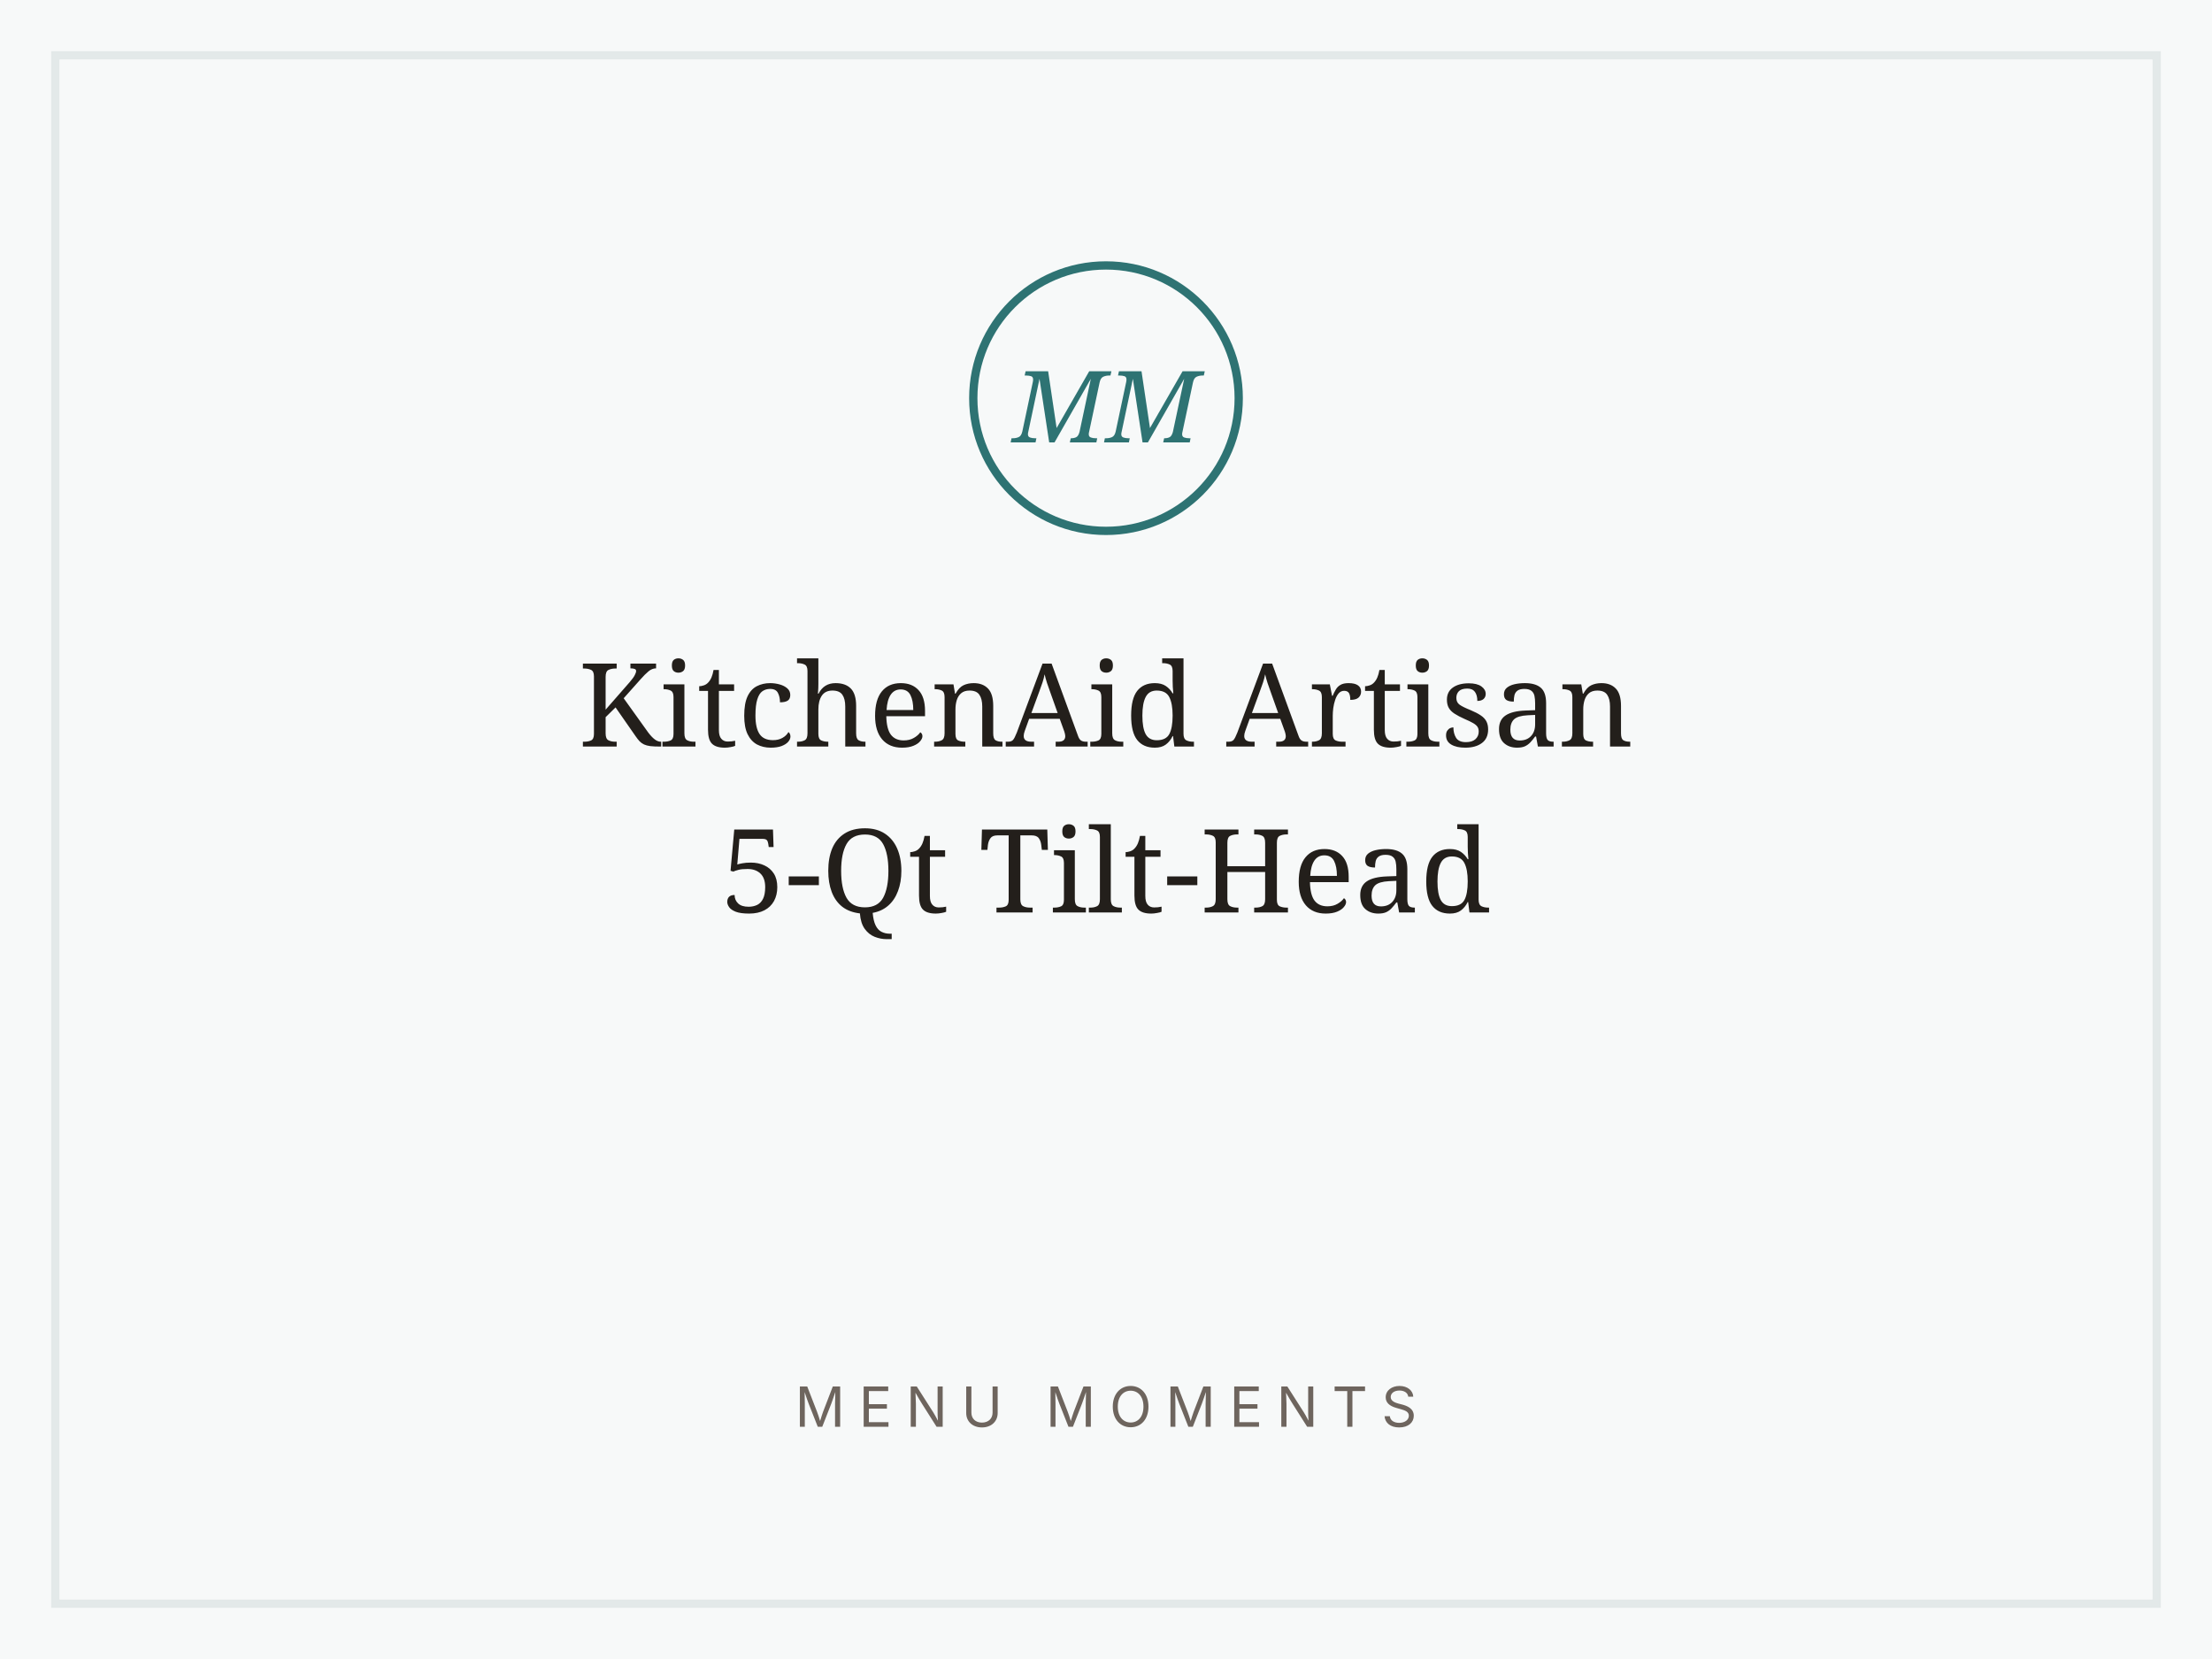
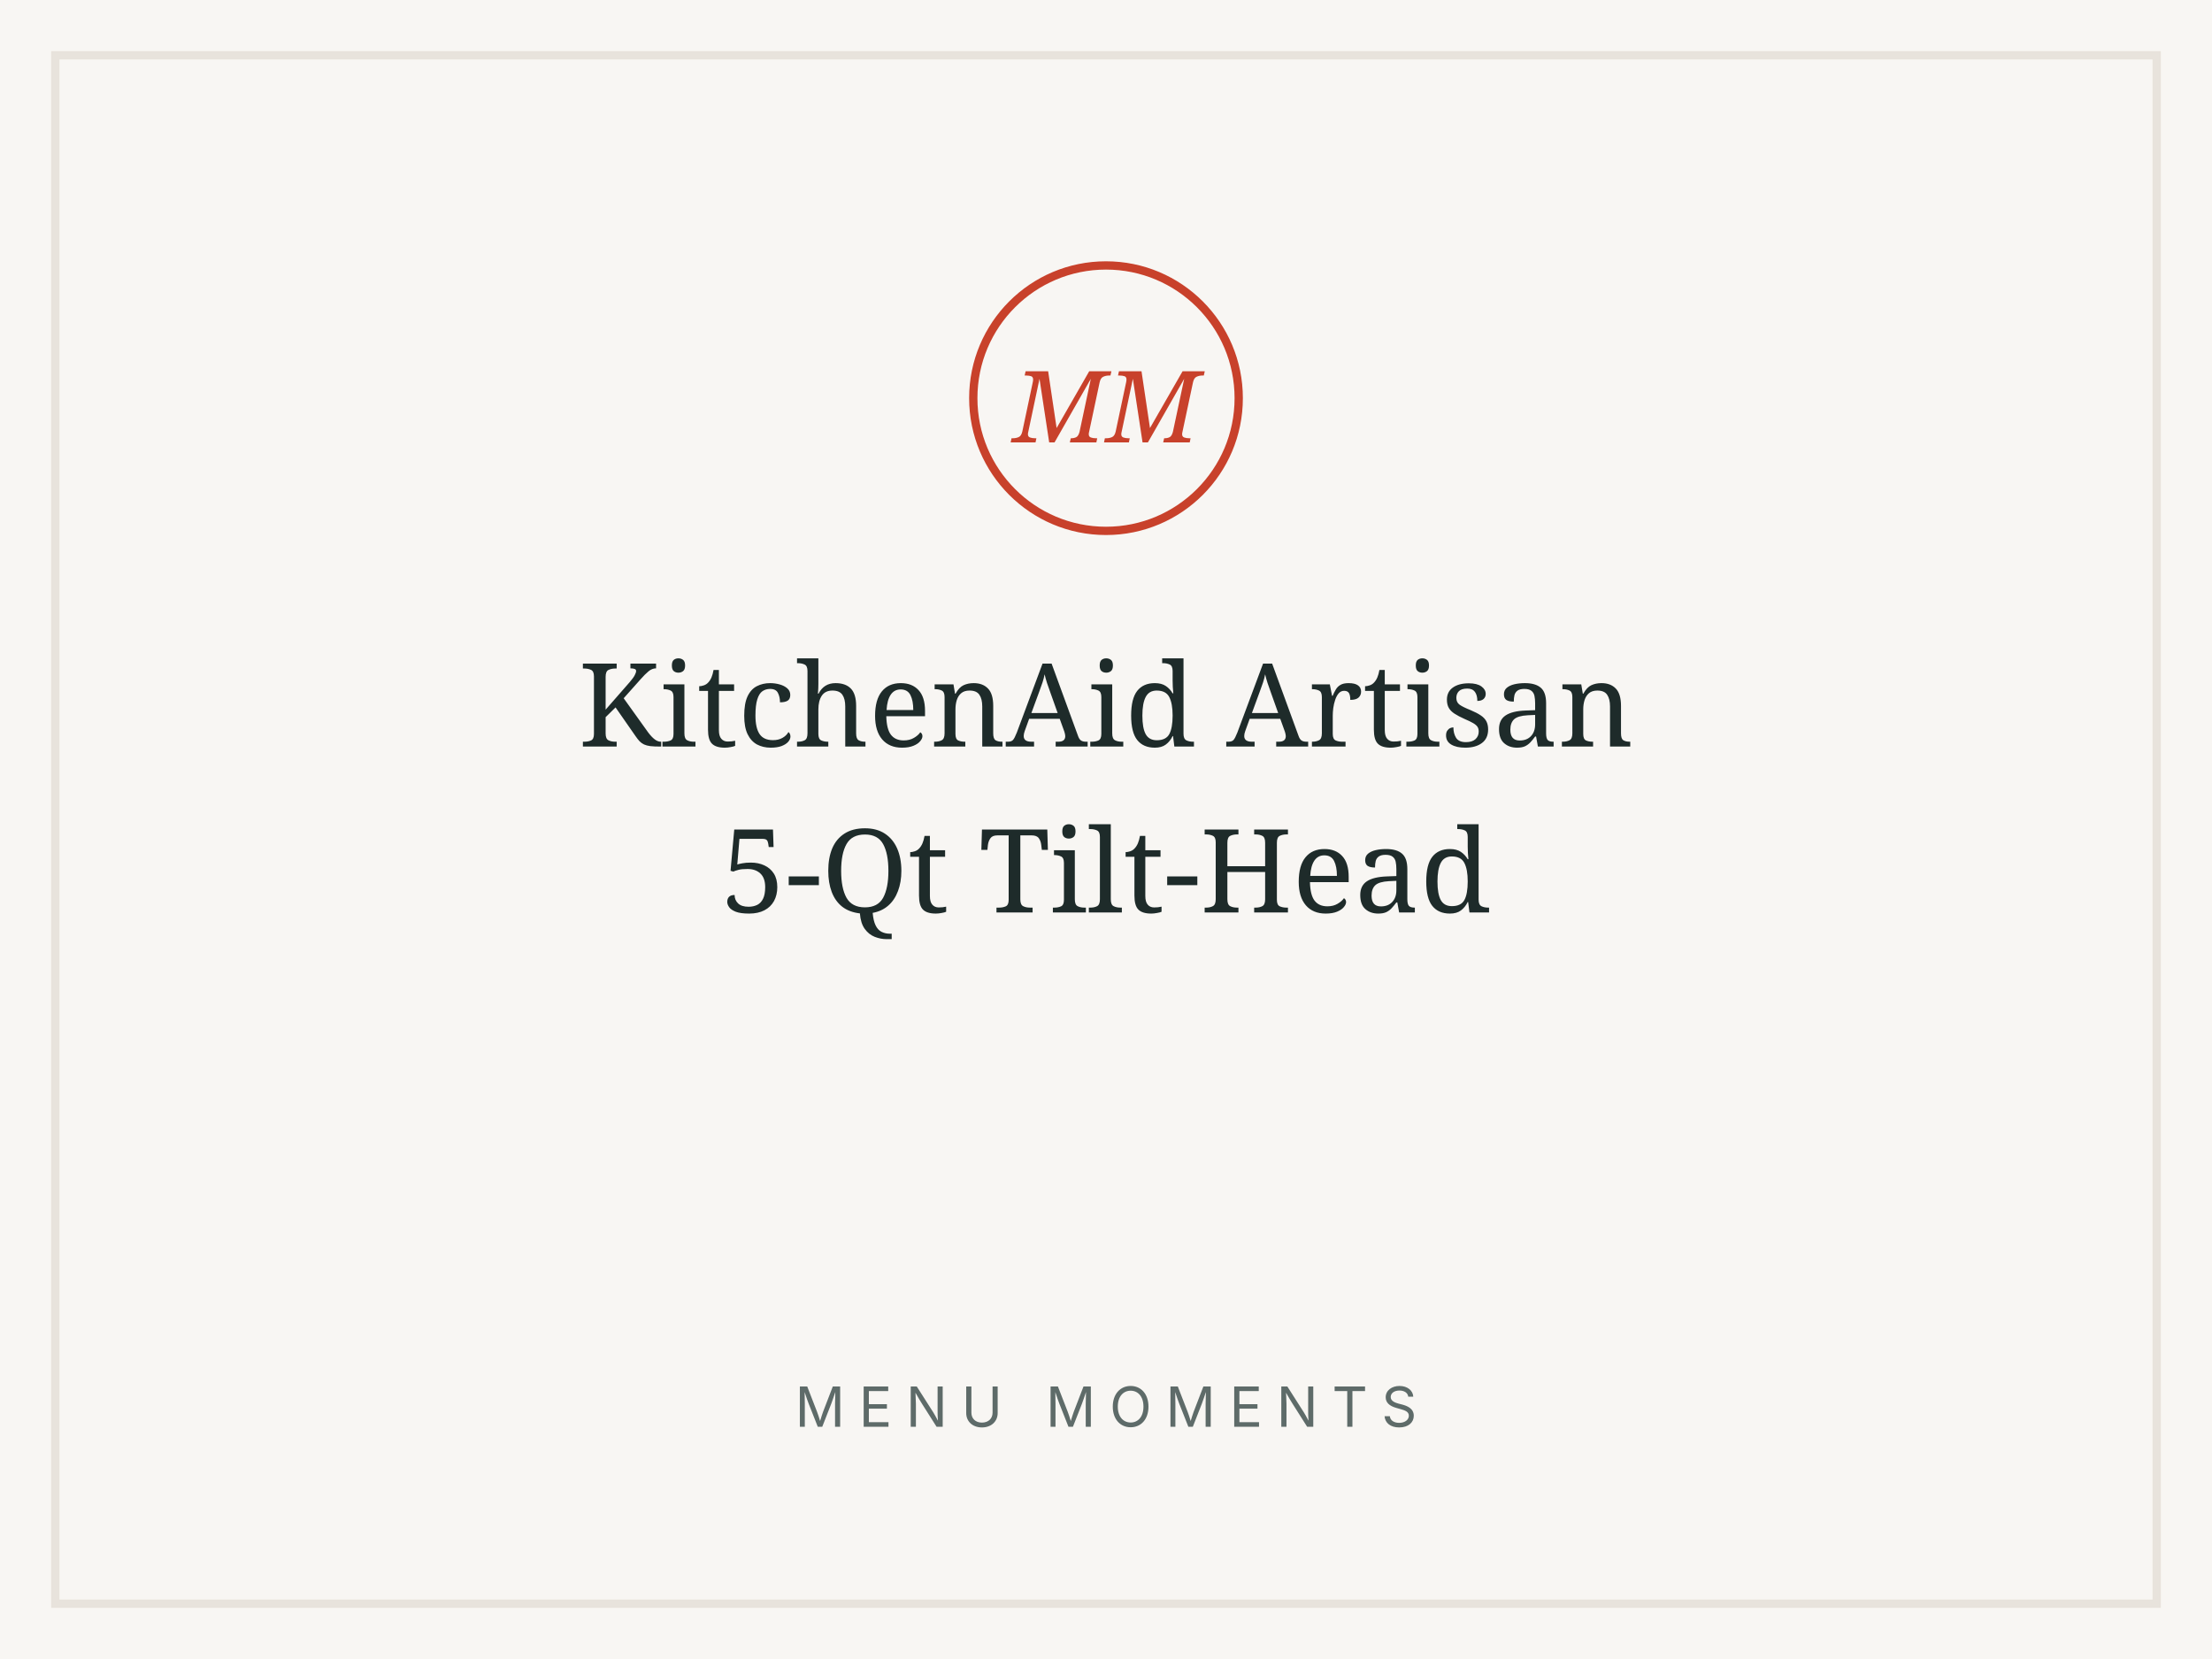
<svg xmlns="http://www.w3.org/2000/svg" viewBox="0 0 400 300" width="400" height="300" role="img" aria-label="KitchenAid Artisan 5-Qt Tilt-Head">
-   <rect width="400" height="300" fill="#F7F9F9" />
-   <rect x="10" y="10" width="380" height="280" fill="none" stroke="#E3E9E9" stroke-width="1.5" />
-   <circle cx="200" cy="72" r="24" fill="none" stroke="#2E7373" stroke-width="1.5" />
-   <text x="200" y="80" text-anchor="middle" font-family="Georgia, serif" font-size="18" font-style="italic" fill="#2E7373">MM</text>
-   <text x="200" y="135" text-anchor="middle" font-family="Georgia, serif" font-size="21" fill="#231F1B">KitchenAid Artisan</text>
-   <text x="200" y="165" text-anchor="middle" font-family="Georgia, serif" font-size="21" fill="#231F1B">5-Qt Tilt-Head</text>
-   <text x="200" y="258" text-anchor="middle" font-family="Inter, sans-serif" font-size="10" letter-spacing="2.5" fill="#6E655E">MENU MOMENTS</text>
+   <rect width="400" height="300" fill="#F8F6F3" />
+   <rect x="10" y="10" width="380" height="280" fill="none" stroke="#E8E3DC" stroke-width="1.5" />
+   <circle cx="200" cy="72" r="24" fill="none" stroke="#C8412B" stroke-width="1.5" />
+   <text x="200" y="80" text-anchor="middle" font-family="Georgia, serif" font-size="18" font-style="italic" fill="#C8412B">MM</text>
+   <text x="200" y="135" text-anchor="middle" font-family="Georgia, serif" font-size="21" fill="#1E2B2A">KitchenAid Artisan</text>
+   <text x="200" y="165" text-anchor="middle" font-family="Georgia, serif" font-size="21" fill="#1E2B2A">5-Qt Tilt-Head</text>
+   <text x="200" y="258" text-anchor="middle" font-family="Inter, sans-serif" font-size="10" letter-spacing="2.5" fill="#5E6B69">MENU MOMENTS</text>
</svg>
